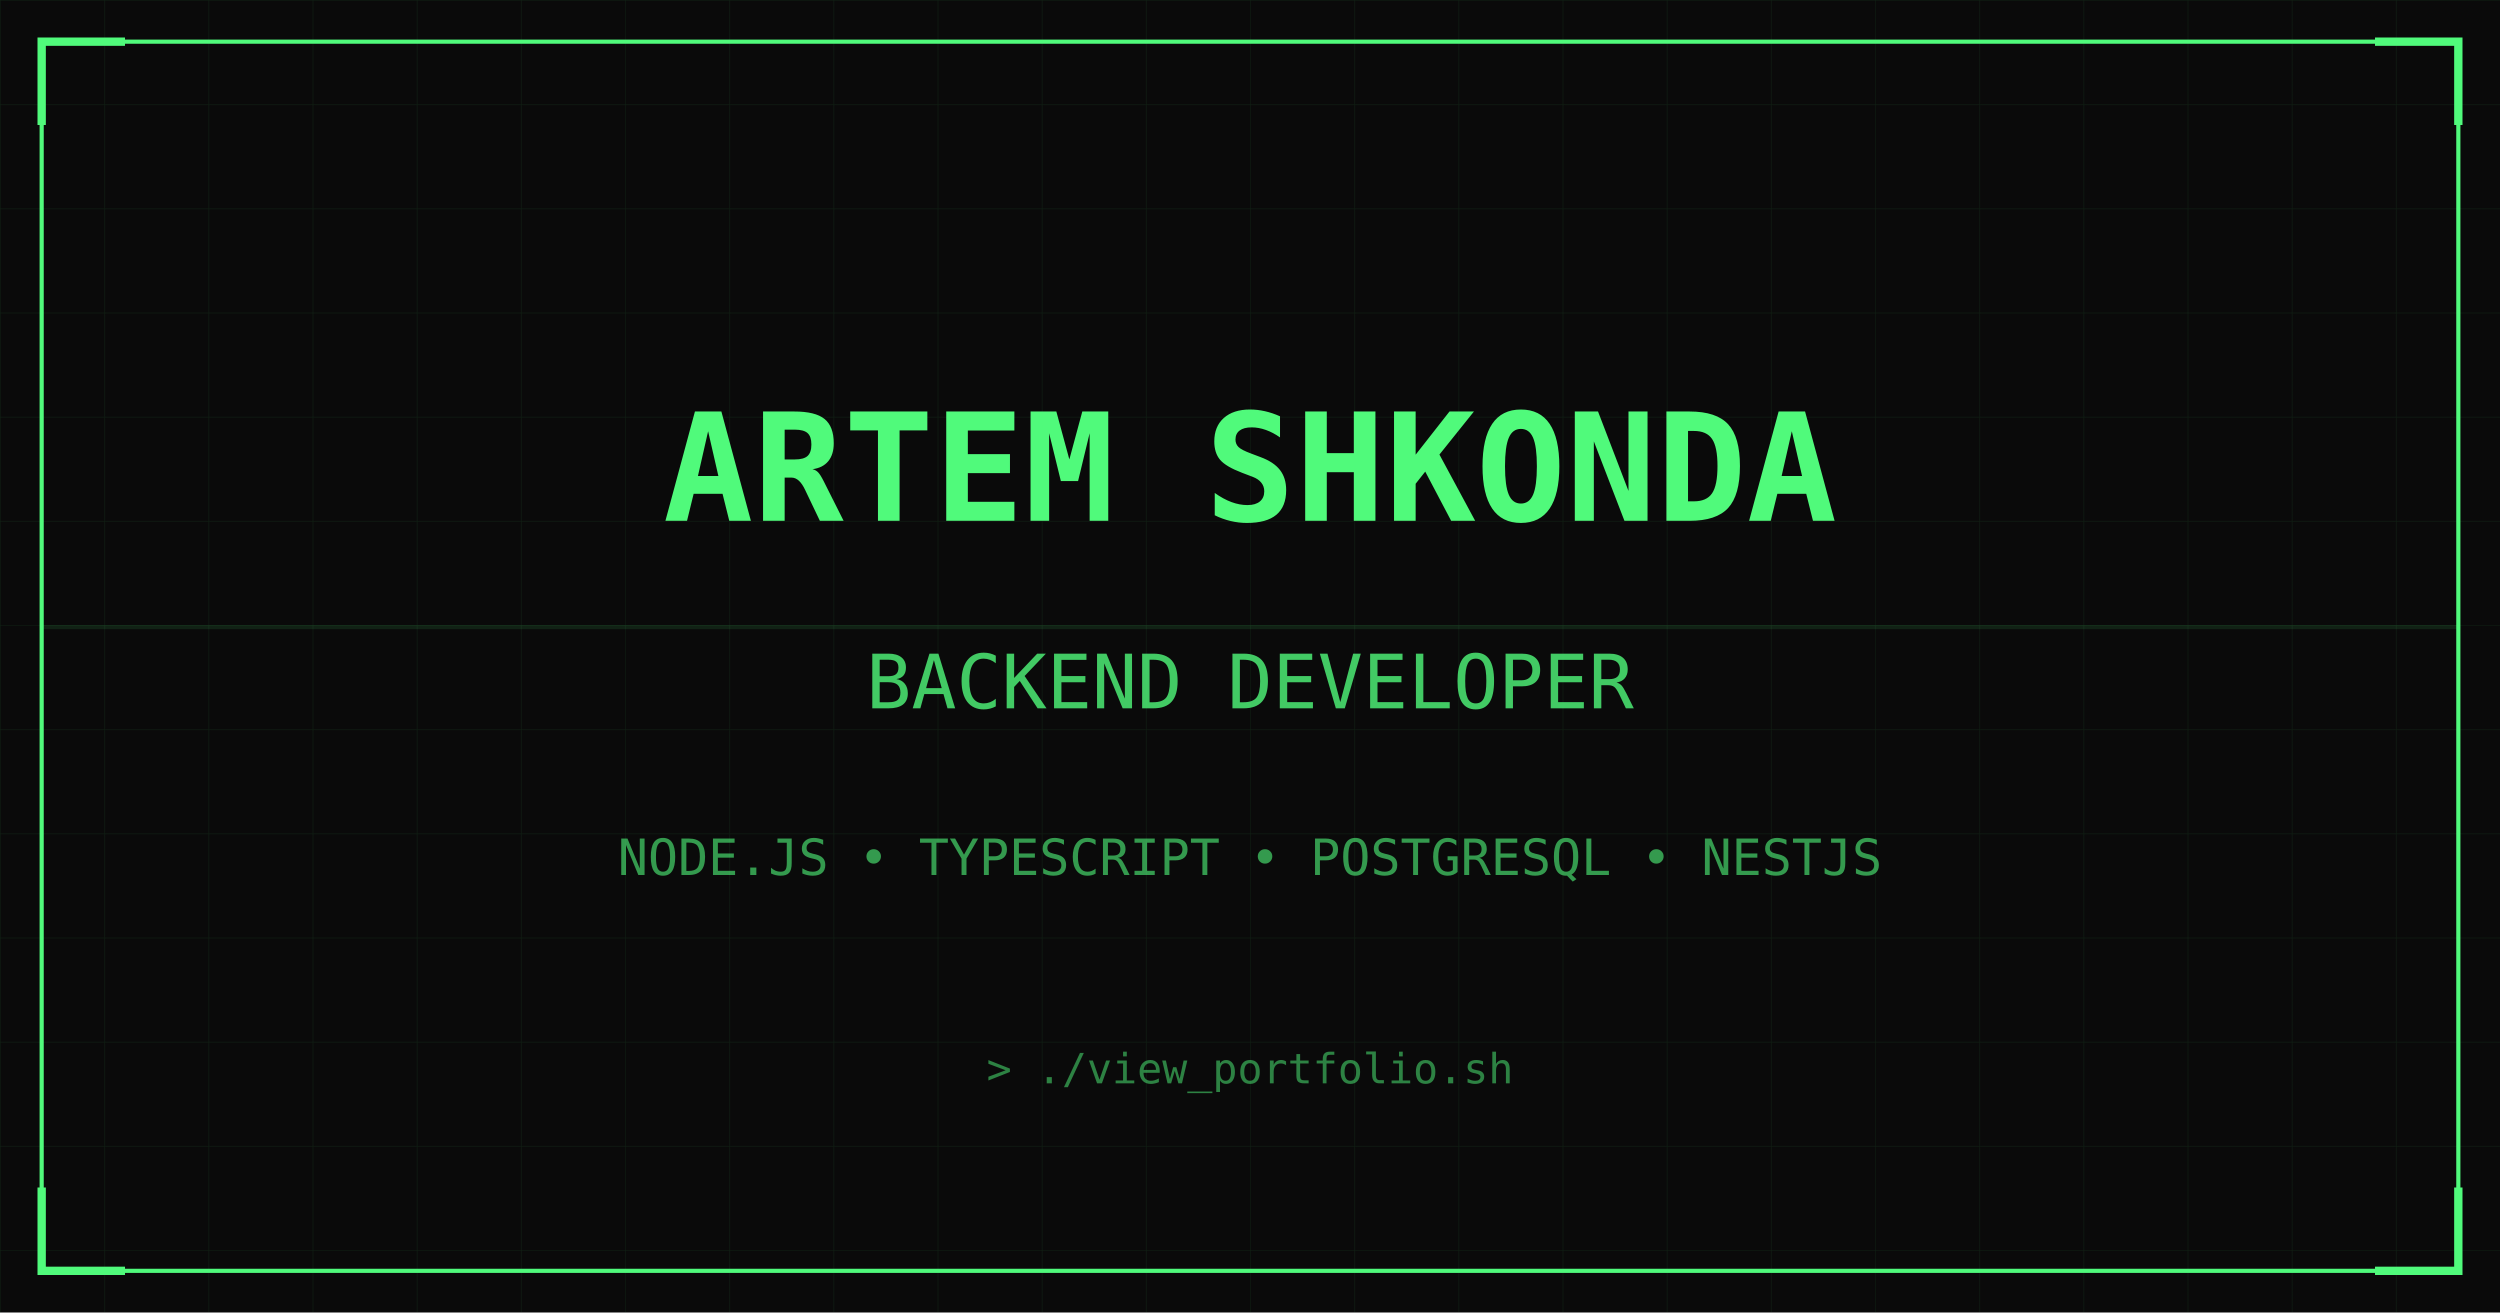
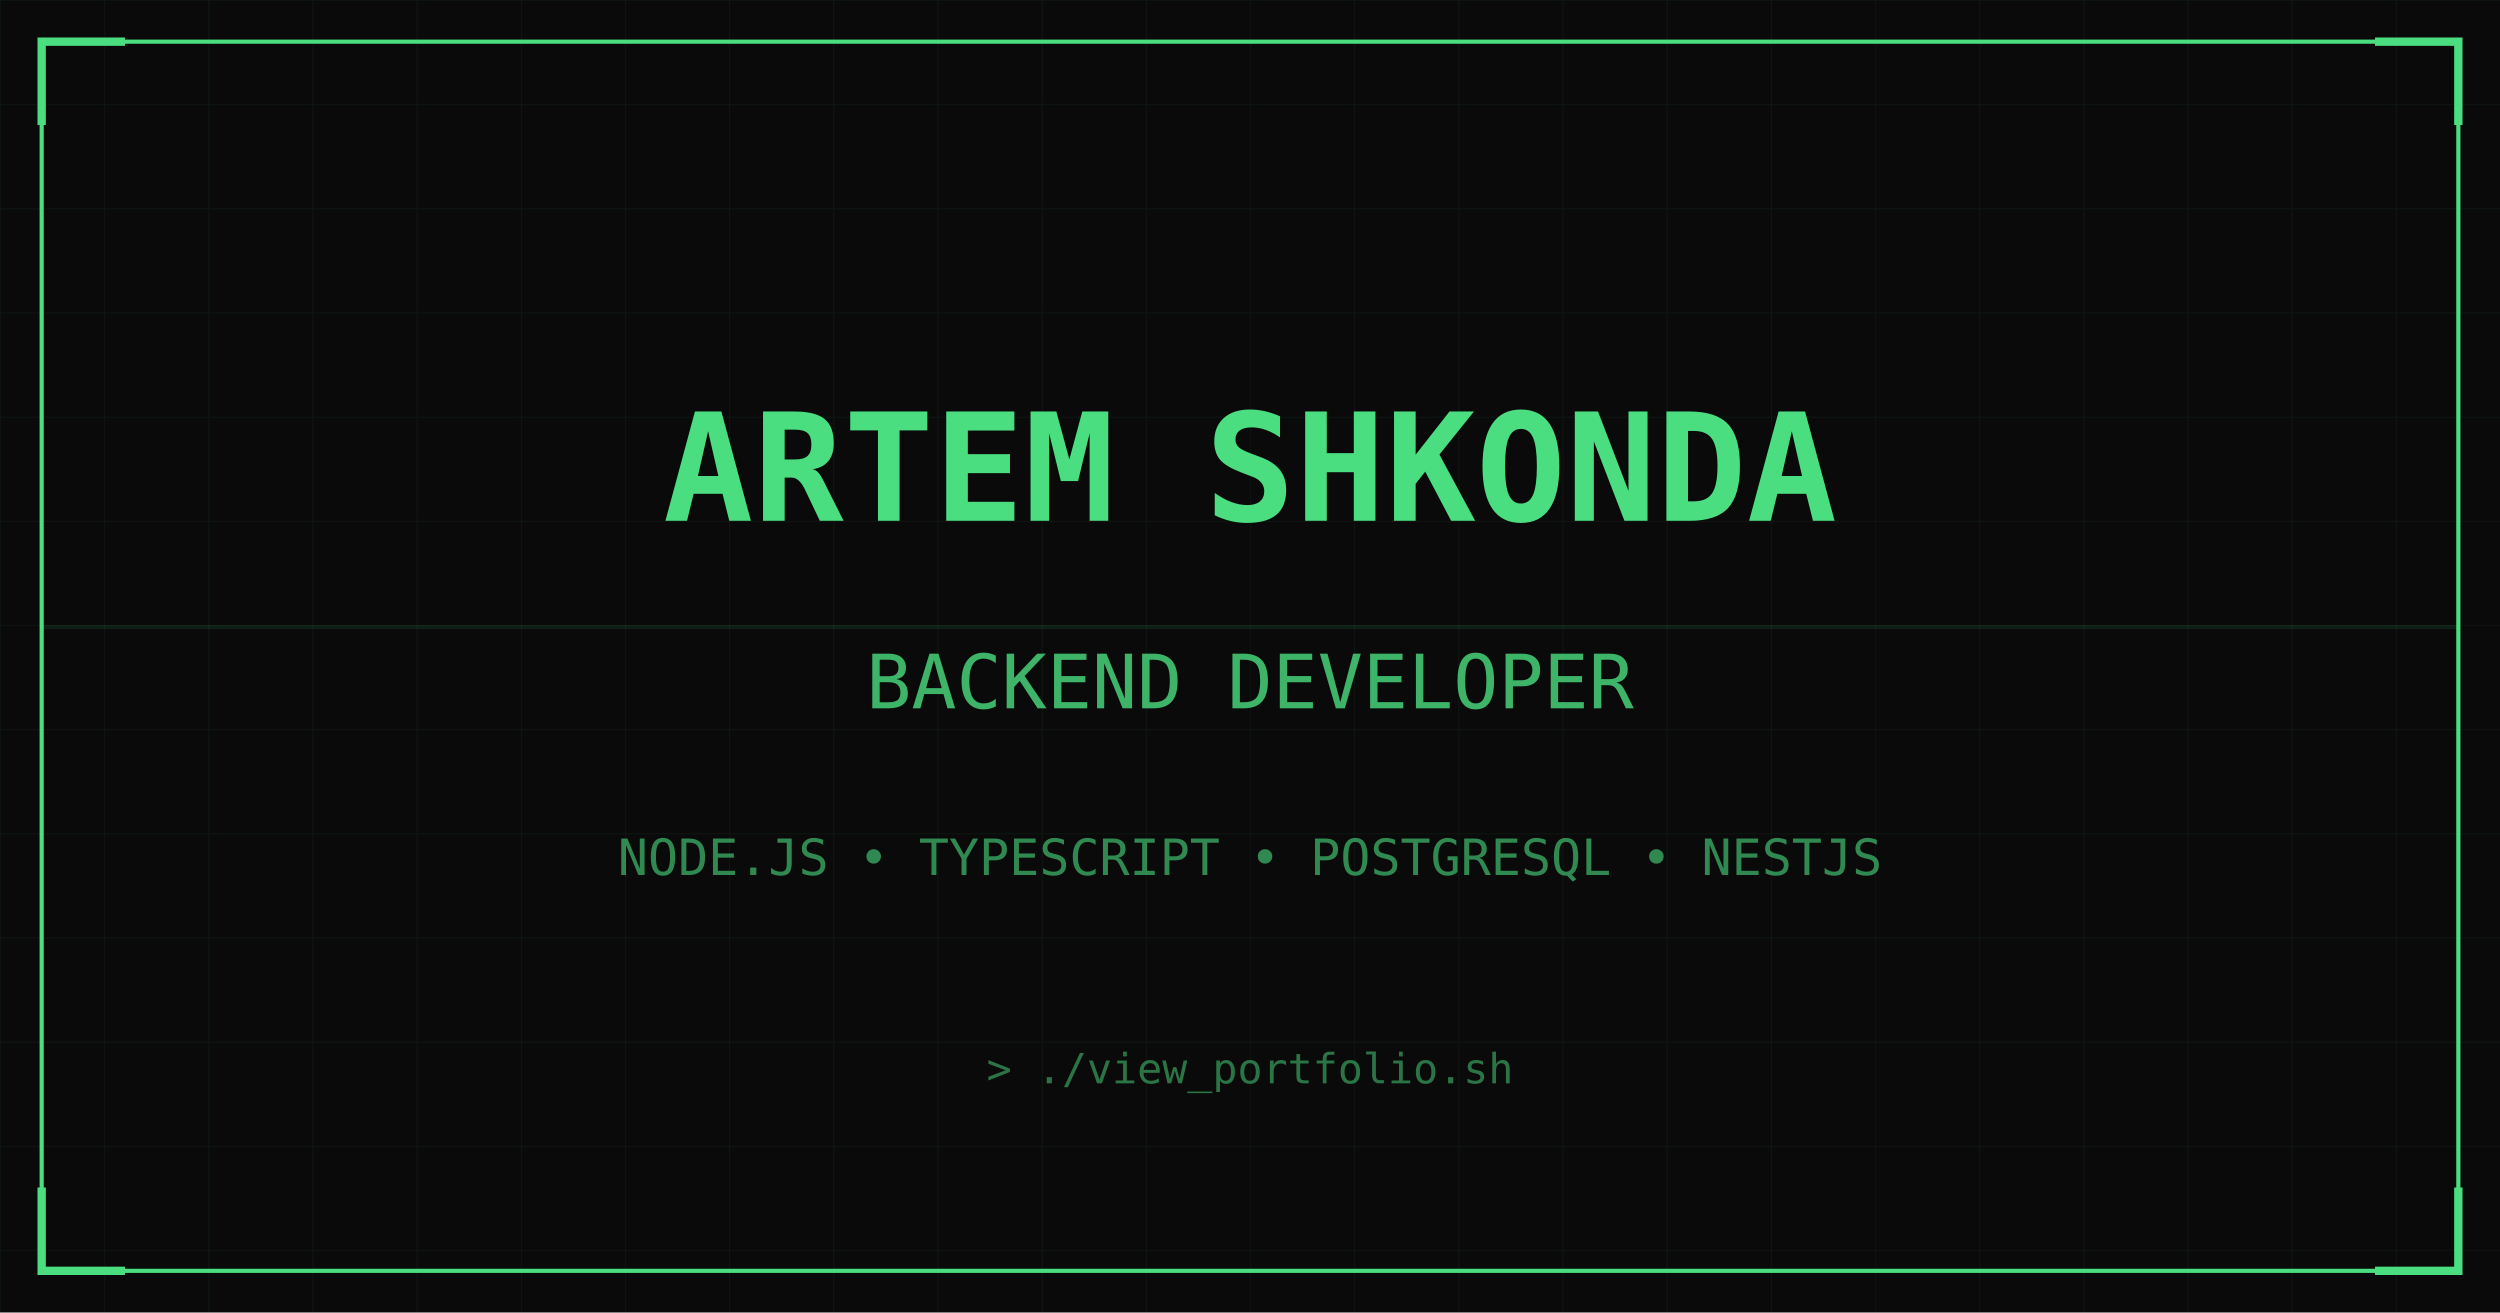
<svg xmlns="http://www.w3.org/2000/svg" viewBox="0 0 1200 630">
  <rect width="1200" height="630" fill="#0a0a0a" />
  <defs>
    <pattern id="grid" width="50" height="50" patternUnits="userSpaceOnUse">
-       <path d="M 50 0 L 0 0 0 50" fill="none" stroke="#50fa7b" stroke-width="0.5" opacity="0.1" />
+       <path d="M 50 0 L 0 0 0 50" fill="none" stroke="#4ade80" stroke-width="0.5" opacity="0.1" />
    </pattern>
  </defs>
  <rect width="1200" height="630" fill="url(#grid)" />
-   <rect x="20" y="20" width="1160" height="590" fill="none" stroke="#50fa7b" stroke-width="2" />
-   <path d="M 20 60 L 20 20 L 60 20" fill="none" stroke="#50fa7b" stroke-width="4" />
-   <path d="M 1140 20 L 1180 20 L 1180 60" fill="none" stroke="#50fa7b" stroke-width="4" />
-   <path d="M 20 570 L 20 610 L 60 610" fill="none" stroke="#50fa7b" stroke-width="4" />
-   <path d="M 1140 610 L 1180 610 L 1180 570" fill="none" stroke="#50fa7b" stroke-width="4" />
-   <text x="600" y="250" font-family="monospace" font-size="72" font-weight="bold" fill="#50fa7b" text-anchor="middle">ARTEM SHKONDA</text>
-   <text x="600" y="340" font-family="monospace" font-size="36" fill="#50fa7b" text-anchor="middle" opacity="0.8">BACKEND DEVELOPER</text>
-   <text x="600" y="420" font-family="monospace" font-size="24" fill="#50fa7b" text-anchor="middle" opacity="0.6">NODE.JS • TYPESCRIPT • POSTGRESQL • NESTJS</text>
-   <text x="600" y="520" font-family="monospace" font-size="20" fill="#50fa7b" text-anchor="middle" opacity="0.5">&gt; ./view_portfolio.sh</text>
-   <rect x="20" y="300" width="1160" height="2" fill="#50fa7b" opacity="0.1" />
+   <rect x="20" y="20" width="1160" height="590" fill="none" stroke="#4ade80" stroke-width="2" />
+   <path d="M 20 60 L 20 20 L 60 20" fill="none" stroke="#4ade80" stroke-width="4" />
+   <path d="M 1140 20 L 1180 20 L 1180 60" fill="none" stroke="#4ade80" stroke-width="4" />
+   <path d="M 20 570 L 20 610 L 60 610" fill="none" stroke="#4ade80" stroke-width="4" />
+   <path d="M 1140 610 L 1180 610 L 1180 570" fill="none" stroke="#4ade80" stroke-width="4" />
+   <text x="600" y="250" font-family="monospace" font-size="72" font-weight="bold" fill="#4ade80" text-anchor="middle">ARTEM SHKONDA</text>
+   <text x="600" y="340" font-family="monospace" font-size="36" fill="#4ade80" text-anchor="middle" opacity="0.8">BACKEND DEVELOPER</text>
+   <text x="600" y="420" font-family="monospace" font-size="24" fill="#4ade80" text-anchor="middle" opacity="0.6">NODE.JS • TYPESCRIPT • POSTGRESQL • NESTJS</text>
+   <text x="600" y="520" font-family="monospace" font-size="20" fill="#4ade80" text-anchor="middle" opacity="0.5">&gt; ./view_portfolio.sh</text>
+   <rect x="20" y="300" width="1160" height="2" fill="#4ade80" opacity="0.1" />
</svg>
